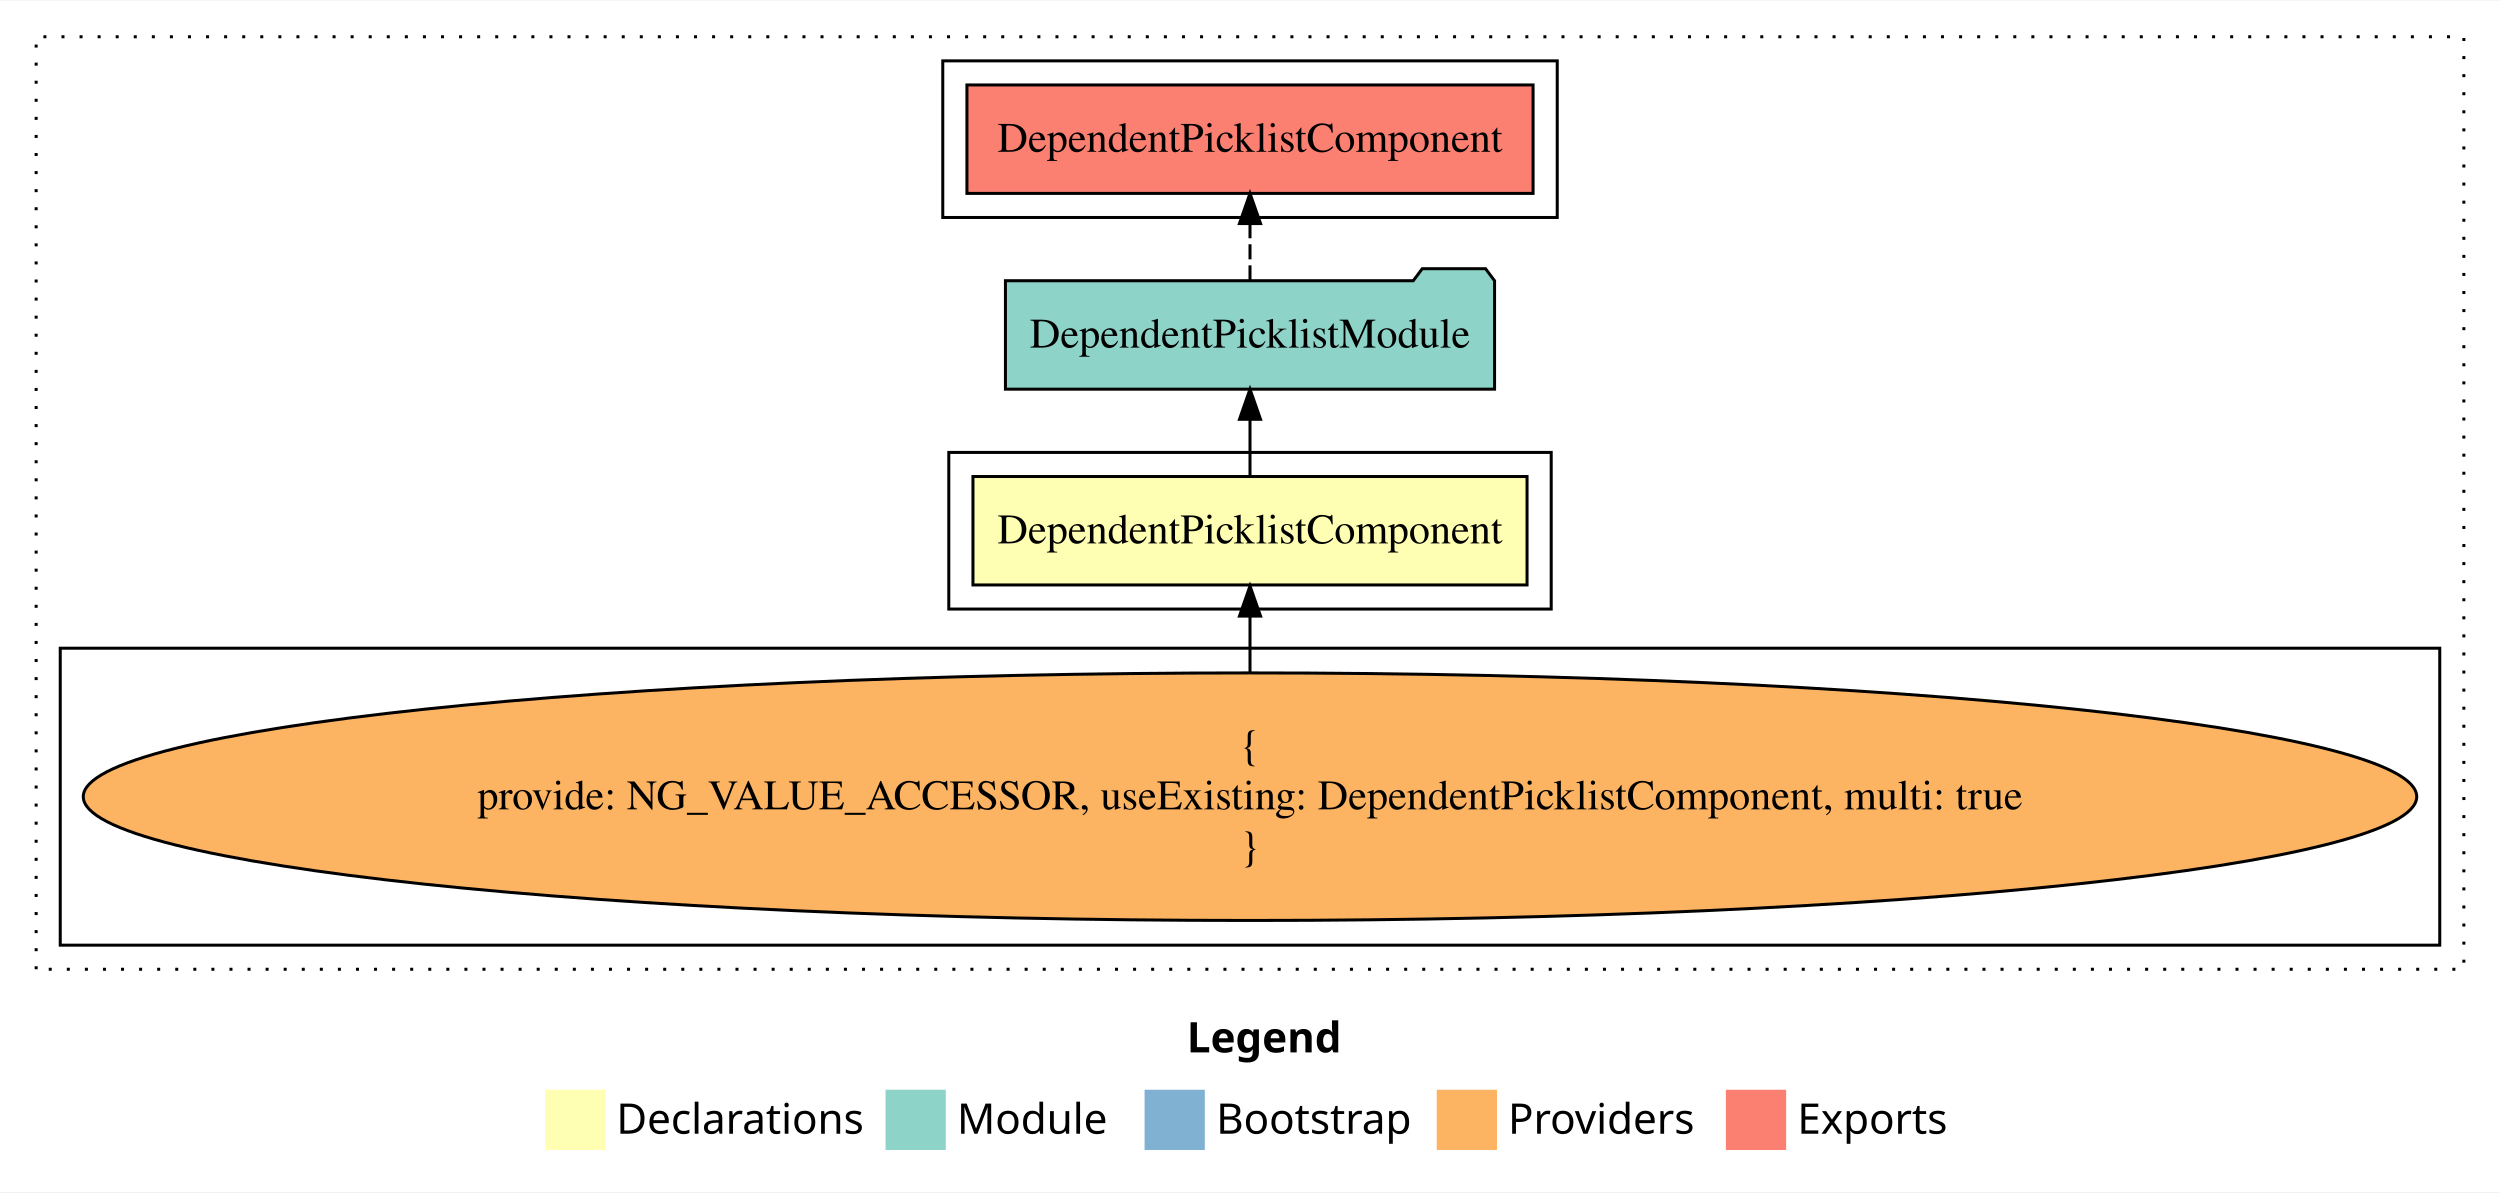
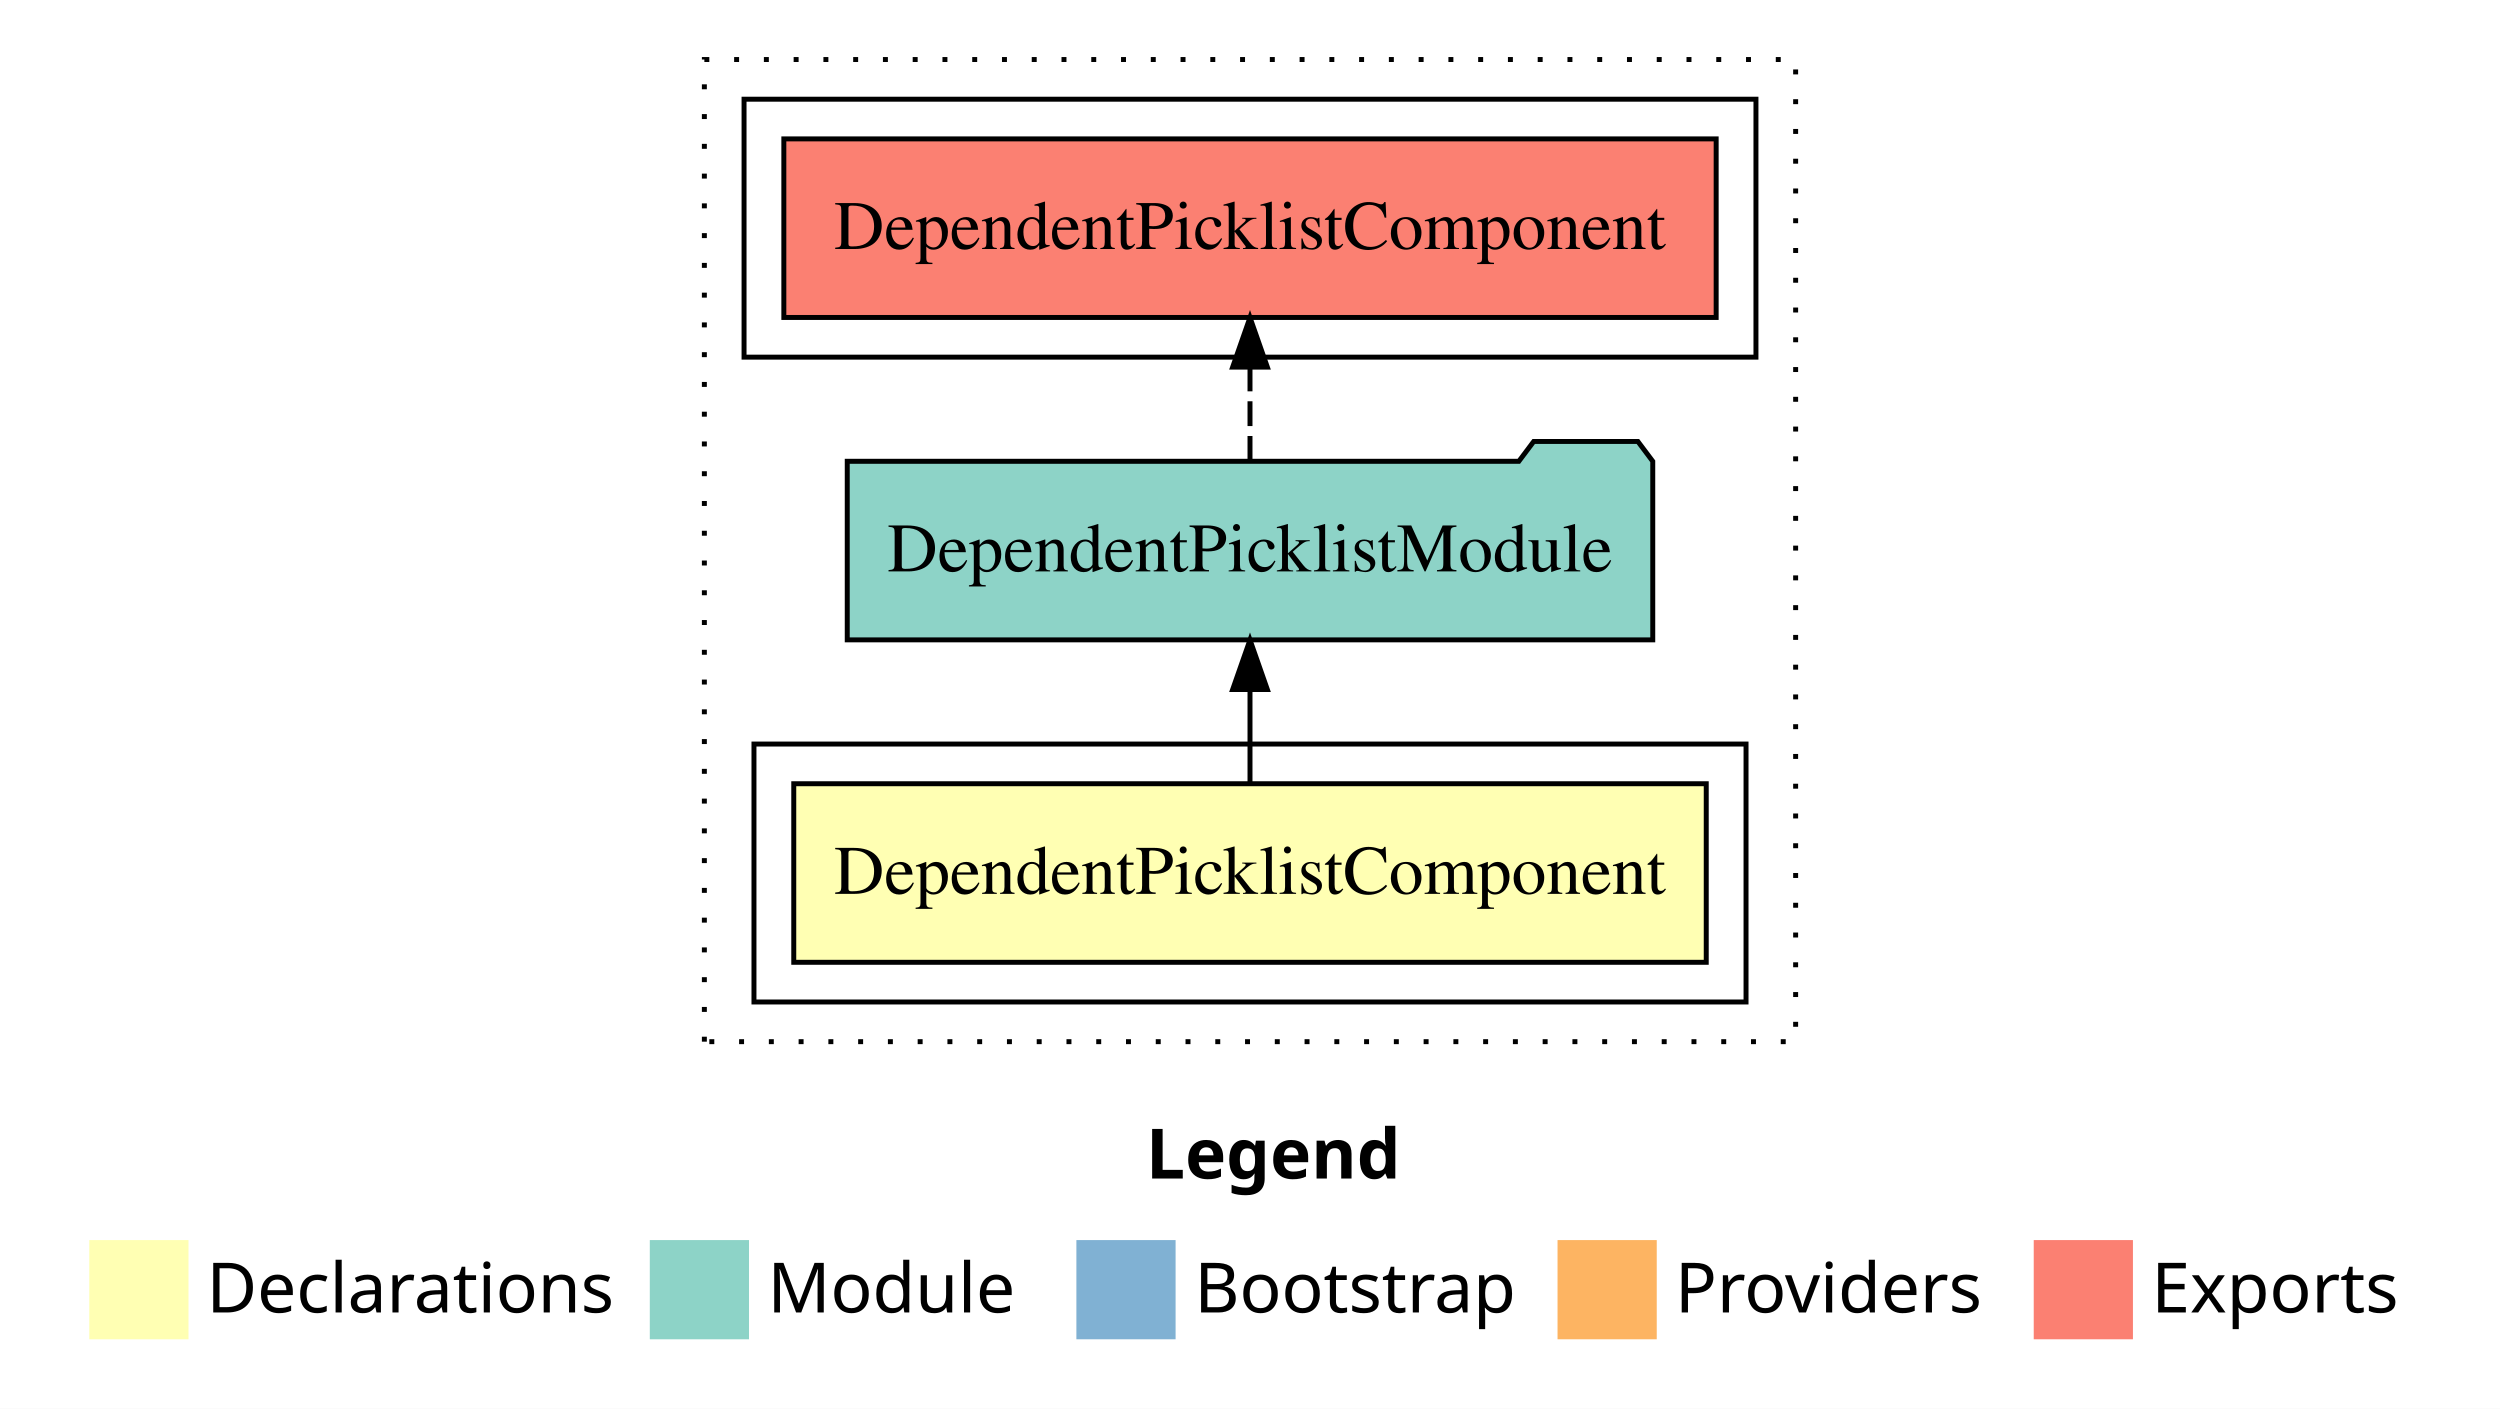
- <svg xmlns="http://www.w3.org/2000/svg" width="830pt" height="396pt" viewBox="0.00 0.00 830.00 395.59">
-   <g id="graph0" class="graph" transform="scale(1 1) rotate(0) translate(4 391.5901)">
-     <polygon fill="#ffffff" stroke="transparent" points="-4,4 -4,-391.59 826,-391.59 826,4 -4,4" />
-     <text text-anchor="start" x="390.009" y="-42.4" font-family="sans-serif" font-weight="bold" font-size="14.00" fill="#000000">Legend</text>
-     <polygon fill="#ffffb3" stroke="transparent" points="177,-10 177,-30 197,-30 197,-10 177,-10" />
-     <text text-anchor="start" x="200.629" y="-15.4" font-family="sans-serif" font-size="14.00" fill="#000000">  Declarations</text>
-     <polygon fill="#8dd3c7" stroke="transparent" points="290,-10 290,-30 310,-30 310,-10 290,-10" />
-     <text text-anchor="start" x="313.725" y="-15.4" font-family="sans-serif" font-size="14.00" fill="#000000">  Module</text>
-     <polygon fill="#80b1d3" stroke="transparent" points="376,-10 376,-30 396,-30 396,-10 376,-10" />
-     <text text-anchor="start" x="399.781" y="-15.4" font-family="sans-serif" font-size="14.00" fill="#000000">  Bootstrap</text>
-     <polygon fill="#fdb462" stroke="transparent" points="473,-10 473,-30 493,-30 493,-10 473,-10" />
-     <text text-anchor="start" x="496.673" y="-15.4" font-family="sans-serif" font-size="14.00" fill="#000000">  Providers</text>
-     <polygon fill="#fb8072" stroke="transparent" points="569,-10 569,-30 589,-30 589,-10 569,-10" />
-     <text text-anchor="start" x="592.726" y="-15.4" font-family="sans-serif" font-size="14.00" fill="#000000">  Exports</text>
+ <svg xmlns="http://www.w3.org/2000/svg" width="504pt" height="284pt" viewBox="0.00 0.00 504.00 284.00">
+   <g id="graph0" class="graph" transform="scale(1 1) rotate(0) translate(4 280)">
+     <polygon fill="#ffffff" stroke="transparent" points="-4,4 -4,-280 500,-280 500,4 -4,4" />
+     <text text-anchor="start" x="227.009" y="-42.4" font-family="sans-serif" font-weight="bold" font-size="14.00" fill="#000000">Legend</text>
+     <polygon fill="#ffffb3" stroke="transparent" points="14,-10 14,-30 34,-30 34,-10 14,-10" />
+     <text text-anchor="start" x="37.629" y="-15.4" font-family="sans-serif" font-size="14.00" fill="#000000">  Declarations</text>
+     <polygon fill="#8dd3c7" stroke="transparent" points="127,-10 127,-30 147,-30 147,-10 127,-10" />
+     <text text-anchor="start" x="150.725" y="-15.4" font-family="sans-serif" font-size="14.00" fill="#000000">  Module</text>
+     <polygon fill="#80b1d3" stroke="transparent" points="213,-10 213,-30 233,-30 233,-10 213,-10" />
+     <text text-anchor="start" x="236.781" y="-15.4" font-family="sans-serif" font-size="14.00" fill="#000000">  Bootstrap</text>
+     <polygon fill="#fdb462" stroke="transparent" points="310,-10 310,-30 330,-30 330,-10 310,-10" />
+     <text text-anchor="start" x="333.673" y="-15.4" font-family="sans-serif" font-size="14.00" fill="#000000">  Providers</text>
+     <polygon fill="#fb8072" stroke="transparent" points="406,-10 406,-30 426,-30 426,-10 406,-10" />
+     <text text-anchor="start" x="429.726" y="-15.4" font-family="sans-serif" font-size="14.00" fill="#000000">  Exports</text>
    <g id="clust1" class="cluster">
-       <polygon fill="none" stroke="#000000" stroke-dasharray="1,5" points="8,-70 8,-379.59 814,-379.59 814,-70 8,-70" />
+       <polygon fill="none" stroke="#000000" stroke-dasharray="1,5" points="138,-70 138,-268 358,-268 358,-70 138,-70" />
    </g>
    <g id="clust2" class="cluster">
-       <polygon fill="none" stroke="#000000" points="311,-189.59 311,-241.59 511,-241.59 511,-189.59 311,-189.59" />
-     </g>
-     <g id="clust3" class="cluster">
-       <polygon fill="none" stroke="#000000" points="16,-78 16,-176.59 806,-176.59 806,-78 16,-78" />
+       <polygon fill="none" stroke="#000000" points="148,-78 148,-130 348,-130 348,-78 148,-78" />
    </g>
    <g id="clust5" class="cluster">
-       <polygon fill="none" stroke="#000000" points="309,-319.59 309,-371.59 513,-371.59 513,-319.59 309,-319.59" />
+       <polygon fill="none" stroke="#000000" points="146,-208 146,-260 350,-260 350,-208 146,-208" />
    </g>
    <g id="node1" class="node">
-       <polygon fill="#ffffb3" stroke="#000000" points="502.978,-233.59 319.022,-233.59 319.022,-197.59 502.978,-197.59 502.978,-233.59" />
-       <text text-anchor="middle" x="411" y="-211.39" font-family="Times,serif" font-size="14.00" fill="#000000">DependentPicklistComponent</text>
+       <polygon fill="#ffffb3" stroke="#000000" points="339.978,-122 156.022,-122 156.022,-86 339.978,-86 339.978,-122" />
+       <text text-anchor="middle" x="248" y="-99.8" font-family="Times,serif" font-size="14.00" fill="#000000">DependentPicklistComponent</text>
    </g>
    <g id="node2" class="node">
-       <polygon fill="#8dd3c7" stroke="#000000" points="492.195,-298.59 489.195,-302.59 468.195,-302.59 465.195,-298.59 329.805,-298.59 329.805,-262.59 492.195,-262.59 492.195,-298.59" />
-       <text text-anchor="middle" x="411" y="-276.39" font-family="Times,serif" font-size="14.00" fill="#000000">DependentPicklistModule</text>
+       <polygon fill="#8dd3c7" stroke="#000000" points="329.195,-187 326.195,-191 305.195,-191 302.195,-187 166.805,-187 166.805,-151 329.195,-151 329.195,-187" />
+       <text text-anchor="middle" x="248" y="-164.8" font-family="Times,serif" font-size="14.00" fill="#000000">DependentPicklistModule</text>
    </g>
    <g id="edge1" class="edge">
-       <path fill="none" stroke="#000000" d="M411,-233.696C411,-233.696 411,-252.581 411,-252.581" />
-       <polygon fill="#000000" stroke="#000000" points="407.5,-252.581 411,-262.581 414.5,-252.581 407.5,-252.581" />
-     </g>
-     <g id="node4" class="node">
-       <polygon fill="#fb8072" stroke="#000000" points="504.978,-363.59 317.022,-363.59 317.022,-327.59 504.978,-327.59 504.978,-363.59" />
-       <text text-anchor="middle" x="411" y="-341.39" font-family="Times,serif" font-size="14.00" fill="#000000">DependentPicklistComponent </text>
-     </g>
-     <g id="edge3" class="edge">
-       <path fill="none" stroke="#000000" stroke-dasharray="5,2" d="M411,-298.696C411,-298.696 411,-317.581 411,-317.581" />
-       <polygon fill="#000000" stroke="#000000" points="407.5,-317.581 411,-327.581 414.5,-317.581 407.5,-317.581" />
+       <path fill="none" stroke="#000000" d="M248,-122.106C248,-122.106 248,-140.991 248,-140.991" />
+       <polygon fill="#000000" stroke="#000000" points="244.5,-140.991 248,-150.991 251.5,-140.991 244.5,-140.991" />
    </g>
    <g id="node3" class="node">
-       <ellipse fill="#fdb462" stroke="#000000" cx="411" cy="-127.295" rx="387.354" ry="41.091" />
-       <text text-anchor="middle" x="411" y="-139.895" font-family="Times,serif" font-size="14.00" fill="#000000">{</text>
-       <text text-anchor="middle" x="411" y="-123.095" font-family="Times,serif" font-size="14.00" fill="#000000">    provide: NG_VALUE_ACCESSOR, useExisting: DependentPicklistComponent, multi: true</text>
-       <text text-anchor="middle" x="411" y="-106.295" font-family="Times,serif" font-size="14.00" fill="#000000">}</text>
+       <polygon fill="#fb8072" stroke="#000000" points="341.978,-252 154.022,-252 154.022,-216 341.978,-216 341.978,-252" />
+       <text text-anchor="middle" x="248" y="-229.8" font-family="Times,serif" font-size="14.00" fill="#000000">DependentPicklistComponent </text>
    </g>
    <g id="edge2" class="edge">
-       <path fill="none" stroke="#000000" d="M411,-168.599C411,-168.599 411,-187.255 411,-187.255" />
-       <polygon fill="#000000" stroke="#000000" points="407.5,-187.255 411,-197.255 414.5,-187.255 407.5,-187.255" />
+       <path fill="none" stroke="#000000" stroke-dasharray="5,2" d="M248,-187.106C248,-187.106 248,-205.991 248,-205.991" />
+       <polygon fill="#000000" stroke="#000000" points="244.5,-205.991 248,-215.991 251.5,-205.991 244.5,-205.991" />
    </g>
  </g>
</svg>
